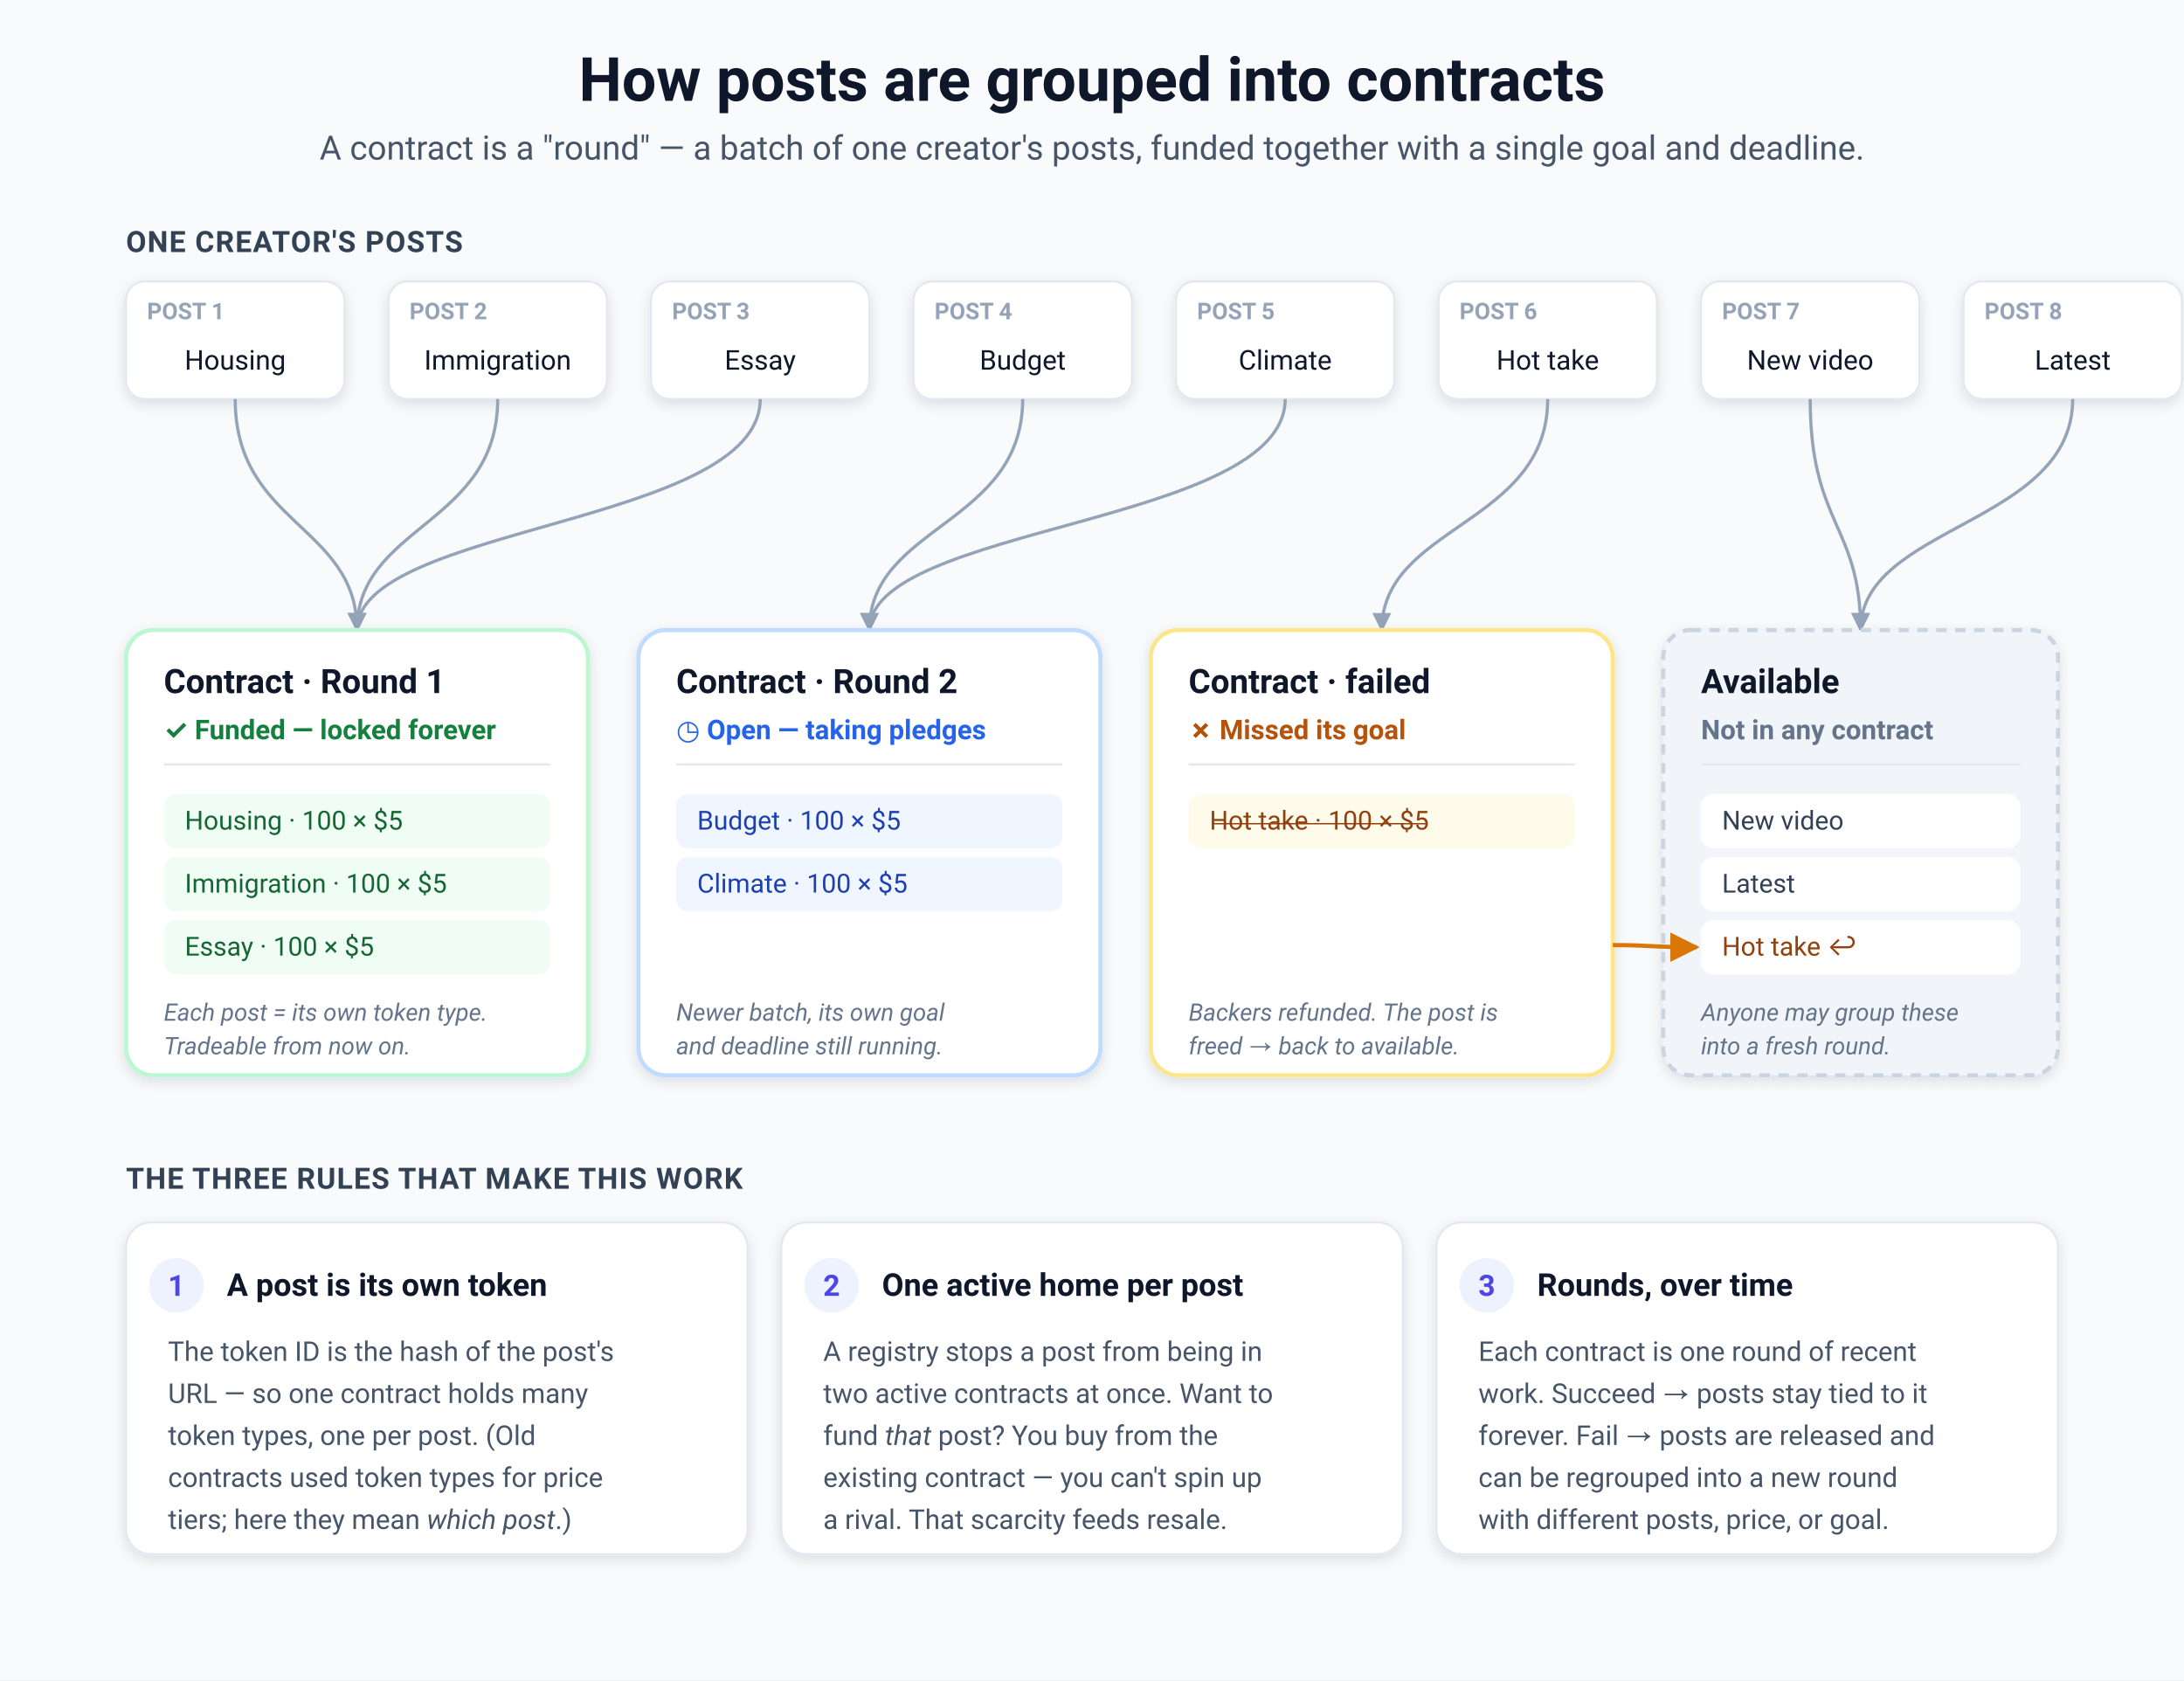
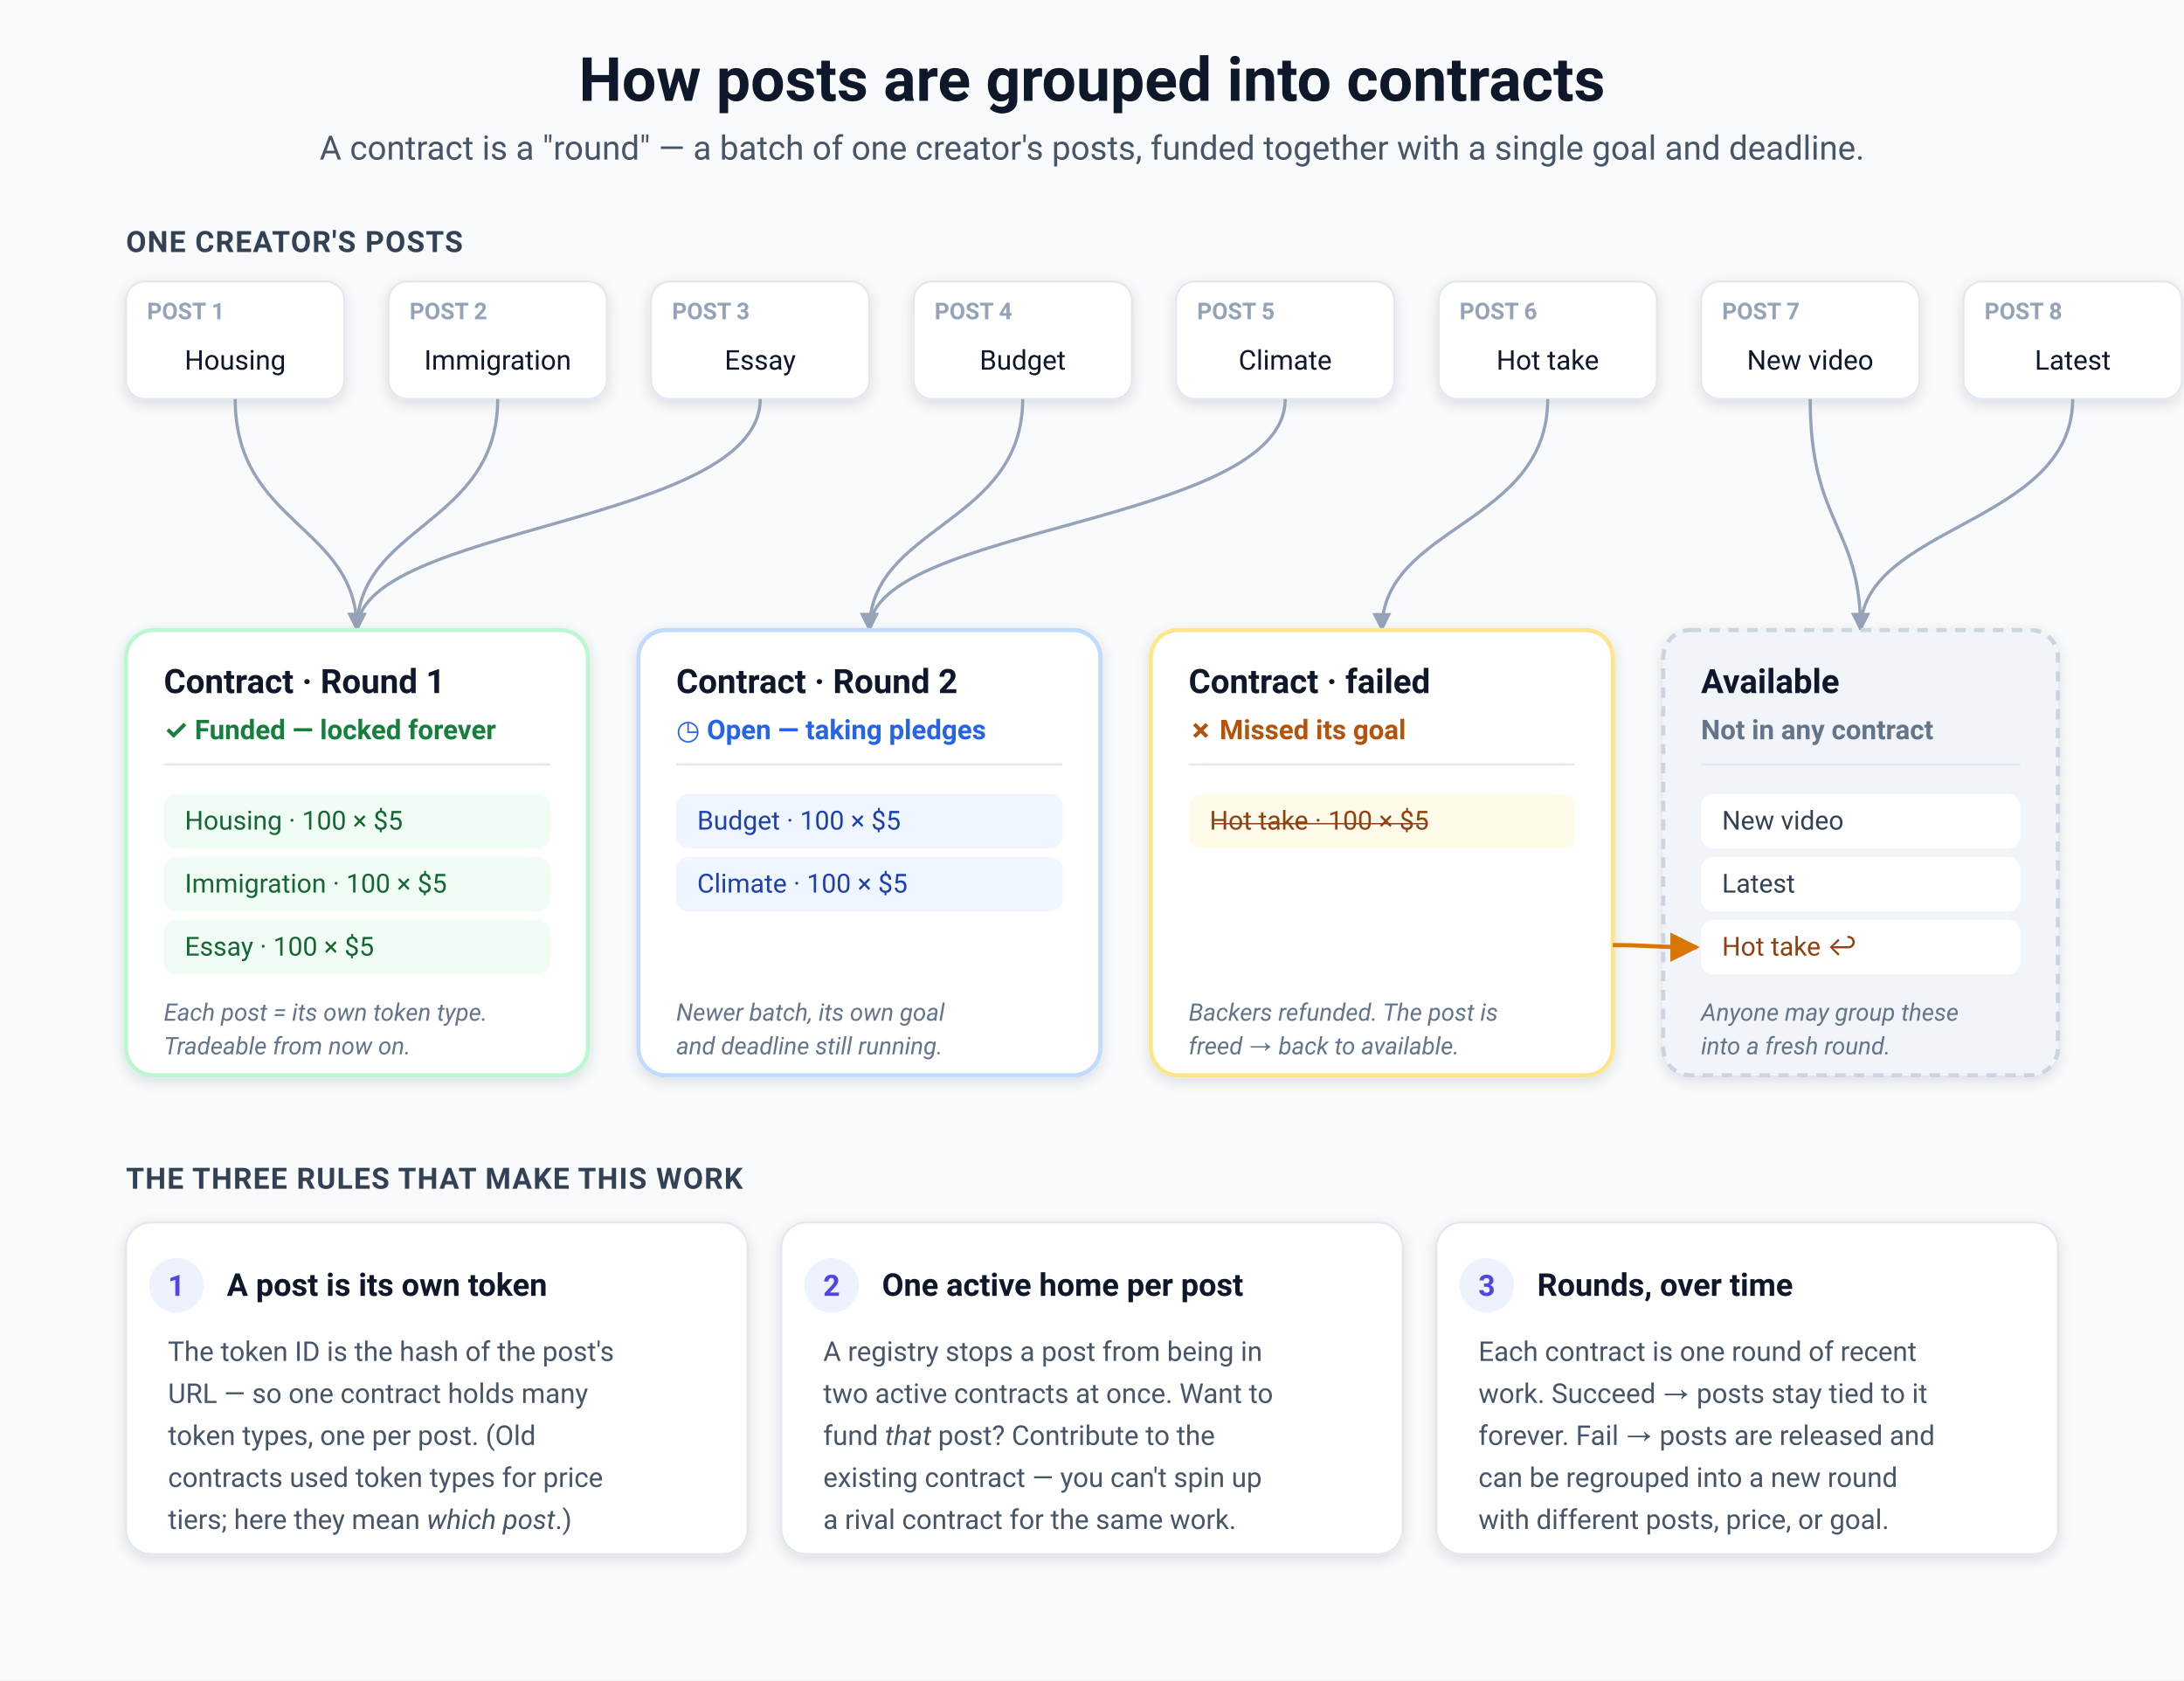
<svg xmlns="http://www.w3.org/2000/svg" viewBox="0 0 1040 800" font-family="-apple-system, BlinkMacSystemFont, 'Segoe UI', Roboto, Helvetica, Arial, sans-serif">
  <defs>
    <marker id="a" viewBox="0 0 10 10" refX="9" refY="5" markerWidth="6" markerHeight="6" orient="auto-start-reverse">
      <path d="M0,0 L10,5 L0,10 z" fill="#94a3b8" />
    </marker>
    <marker id="aRel" viewBox="0 0 10 10" refX="9" refY="5" markerWidth="7" markerHeight="7" orient="auto-start-reverse">
      <path d="M0,0 L10,5 L0,10 z" fill="#d97706" />
    </marker>
    <filter id="soft" x="-20%" y="-20%" width="140%" height="140%">
      <feDropShadow dx="0" dy="2" stdDeviation="3" flood-color="#0f172a" flood-opacity="0.12" />
    </filter>
  </defs>
  <rect width="1040" height="800" fill="#f8fafc" />
  <text x="520" y="48" text-anchor="middle" font-size="29" font-weight="700" fill="#0f172a">How posts are grouped into contracts</text>
  <text x="520" y="76" text-anchor="middle" font-size="16" fill="#475569">A contract is a "round" — a batch of one creator's posts, funded together with a single goal and deadline.</text>
  <text x="60" y="120" font-size="14" font-weight="700" fill="#334155" letter-spacing="0.5">ONE CREATOR'S POSTS</text>
  <g filter="url(#soft)">
    <rect x="60" y="134" width="104" height="56" rx="9" fill="#ffffff" stroke="#e2e8f0" />
  </g>
  <text x="70" y="152" font-size="11" font-weight="700" fill="#94a3b8">POST 1</text>
  <text x="112" y="176" text-anchor="middle" font-size="13" fill="#0f172a">Housing</text>
  <g filter="url(#soft)">
    <rect x="185" y="134" width="104" height="56" rx="9" fill="#ffffff" stroke="#e2e8f0" />
  </g>
  <text x="195" y="152" font-size="11" font-weight="700" fill="#94a3b8">POST 2</text>
  <text x="237" y="176" text-anchor="middle" font-size="13" fill="#0f172a">Immigration</text>
  <g filter="url(#soft)">
    <rect x="310" y="134" width="104" height="56" rx="9" fill="#ffffff" stroke="#e2e8f0" />
  </g>
  <text x="320" y="152" font-size="11" font-weight="700" fill="#94a3b8">POST 3</text>
  <text x="362" y="176" text-anchor="middle" font-size="13" fill="#0f172a">Essay</text>
  <g filter="url(#soft)">
    <rect x="435" y="134" width="104" height="56" rx="9" fill="#ffffff" stroke="#e2e8f0" />
  </g>
  <text x="445" y="152" font-size="11" font-weight="700" fill="#94a3b8">POST 4</text>
  <text x="487" y="176" text-anchor="middle" font-size="13" fill="#0f172a">Budget</text>
  <g filter="url(#soft)">
    <rect x="560" y="134" width="104" height="56" rx="9" fill="#ffffff" stroke="#e2e8f0" />
  </g>
  <text x="570" y="152" font-size="11" font-weight="700" fill="#94a3b8">POST 5</text>
  <text x="612" y="176" text-anchor="middle" font-size="13" fill="#0f172a">Climate</text>
  <g filter="url(#soft)">
    <rect x="685" y="134" width="104" height="56" rx="9" fill="#ffffff" stroke="#e2e8f0" />
  </g>
  <text x="695" y="152" font-size="11" font-weight="700" fill="#94a3b8">POST 6</text>
  <text x="737" y="176" text-anchor="middle" font-size="13" fill="#0f172a">Hot take</text>
  <g filter="url(#soft)">
    <rect x="810" y="134" width="104" height="56" rx="9" fill="#ffffff" stroke="#e2e8f0" />
  </g>
  <text x="820" y="152" font-size="11" font-weight="700" fill="#94a3b8">POST 7</text>
  <text x="862" y="176" text-anchor="middle" font-size="13" fill="#0f172a">New video</text>
  <g filter="url(#soft)">
    <rect x="935" y="134" width="104" height="56" rx="9" fill="#ffffff" stroke="#e2e8f0" />
  </g>
  <text x="945" y="152" font-size="11" font-weight="700" fill="#94a3b8">POST 8</text>
  <text x="987" y="176" text-anchor="middle" font-size="13" fill="#0f172a">Latest</text>
  <path d="M112,190 C112,250 170,250 170,300" fill="none" stroke="#94a3b8" stroke-width="1.5" marker-end="url(#a)" />
  <path d="M237,190 C237,250 170,250 170,300" fill="none" stroke="#94a3b8" stroke-width="1.5" marker-end="url(#a)" />
  <path d="M362,190 C362,250 170,250 170,300" fill="none" stroke="#94a3b8" stroke-width="1.5" marker-end="url(#a)" />
  <path d="M487,190 C487,250 414,250 414,300" fill="none" stroke="#94a3b8" stroke-width="1.5" marker-end="url(#a)" />
  <path d="M612,190 C612,250 414,250 414,300" fill="none" stroke="#94a3b8" stroke-width="1.5" marker-end="url(#a)" />
  <path d="M737,190 C737,250 658,250 658,300" fill="none" stroke="#94a3b8" stroke-width="1.5" marker-end="url(#a)" />
  <path d="M862,190 C862,250 886,250 886,300" fill="none" stroke="#94a3b8" stroke-width="1.5" marker-end="url(#a)" />
  <path d="M987,190 C987,250 886,250 886,300" fill="none" stroke="#94a3b8" stroke-width="1.5" marker-end="url(#a)" />
  <g filter="url(#soft)">
    <rect x="60" y="300" width="220" height="212" rx="13" fill="#ffffff" stroke="#bbf7d0" stroke-width="2" />
  </g>
  <text x="78" y="330" font-size="16" font-weight="700" fill="#0f172a">Contract · Round 1</text>
  <text x="78" y="352" font-size="13" font-weight="700" fill="#15803d">✓ Funded — locked forever</text>
  <line x1="78" y1="364" x2="262" y2="364" stroke="#e2e8f0" />
  <rect x="78" y="378" width="184" height="26" rx="6" fill="#f0fdf4" />
  <text x="88" y="395" font-size="12.5" fill="#166534">Housing · 100 × $5</text>
  <rect x="78" y="408" width="184" height="26" rx="6" fill="#f0fdf4" />
  <text x="88" y="425" font-size="12.5" fill="#166534">Immigration · 100 × $5</text>
  <rect x="78" y="438" width="184" height="26" rx="6" fill="#f0fdf4" />
  <text x="88" y="455" font-size="12.5" fill="#166534">Essay · 100 × $5</text>
  <text x="78" y="486" font-size="11.5" font-style="italic" fill="#64748b">Each post = its own token type.</text>
  <text x="78" y="502" font-size="11.5" font-style="italic" fill="#64748b">Tradeable from now on.</text>
  <g filter="url(#soft)">
    <rect x="304" y="300" width="220" height="212" rx="13" fill="#ffffff" stroke="#bfdbfe" stroke-width="2" />
  </g>
  <text x="322" y="330" font-size="16" font-weight="700" fill="#0f172a">Contract · Round 2</text>
  <text x="322" y="352" font-size="13" font-weight="700" fill="#2563eb">◷ Open — taking pledges</text>
  <line x1="322" y1="364" x2="506" y2="364" stroke="#e2e8f0" />
  <rect x="322" y="378" width="184" height="26" rx="6" fill="#eff6ff" />
  <text x="332" y="395" font-size="12.5" fill="#1e40af">Budget · 100 × $5</text>
  <rect x="322" y="408" width="184" height="26" rx="6" fill="#eff6ff" />
  <text x="332" y="425" font-size="12.5" fill="#1e40af">Climate · 100 × $5</text>
  <text x="322" y="486" font-size="11.5" font-style="italic" fill="#64748b">Newer batch, its own goal</text>
  <text x="322" y="502" font-size="11.5" font-style="italic" fill="#64748b">and deadline still running.</text>
  <g filter="url(#soft)">
    <rect x="548" y="300" width="220" height="212" rx="13" fill="#ffffff" stroke="#fde68a" stroke-width="2" />
  </g>
  <text x="566" y="330" font-size="16" font-weight="700" fill="#0f172a">Contract · failed</text>
  <text x="566" y="352" font-size="13" font-weight="700" fill="#b45309">✗ Missed its goal</text>
  <line x1="566" y1="364" x2="750" y2="364" stroke="#e2e8f0" />
  <rect x="566" y="378" width="184" height="26" rx="6" fill="#fffbeb" />
  <text x="576" y="395" font-size="12.5" fill="#92400e" text-decoration="line-through">Hot take · 100 × $5</text>
  <text x="566" y="486" font-size="11.5" font-style="italic" fill="#64748b">Backers refunded. The post is</text>
  <text x="566" y="502" font-size="11.5" font-style="italic" fill="#64748b">freed → back to available.</text>
  <g filter="url(#soft)">
    <rect x="792" y="300" width="188" height="212" rx="13" fill="#f1f5f9" stroke="#cbd5e1" stroke-width="2" stroke-dasharray="5 4" />
  </g>
  <text x="810" y="330" font-size="16" font-weight="700" fill="#0f172a">Available</text>
  <text x="810" y="352" font-size="13" font-weight="700" fill="#64748b">Not in any contract</text>
  <line x1="810" y1="364" x2="962" y2="364" stroke="#e2e8f0" />
  <rect x="810" y="378" width="152" height="26" rx="6" fill="#ffffff" />
  <text x="820" y="395" font-size="12.5" fill="#334155">New video</text>
  <rect x="810" y="408" width="152" height="26" rx="6" fill="#ffffff" />
  <text x="820" y="425" font-size="12.5" fill="#334155">Latest</text>
  <rect x="810" y="438" width="152" height="26" rx="6" fill="#ffffff" />
  <text x="820" y="455" font-size="12.5" fill="#92400e">Hot take ↩</text>
  <text x="810" y="486" font-size="11.5" font-style="italic" fill="#64748b">Anyone may group these</text>
  <text x="810" y="502" font-size="11.5" font-style="italic" fill="#64748b">into a fresh round.</text>
  <path d="M768,450 C786,450 786,451 808,451" fill="none" stroke="#d97706" stroke-width="2" marker-end="url(#aRel)" />
  <text x="60" y="566" font-size="14" font-weight="700" fill="#334155" letter-spacing="0.5">THE THREE RULES THAT MAKE THIS WORK</text>
  <g filter="url(#soft)">
    <rect x="60" y="582" width="296" height="158" rx="12" fill="#ffffff" stroke="#e2e8f0" />
  </g>
  <circle cx="84" cy="612" r="13" fill="#eef2ff" />
  <text x="84" y="617" text-anchor="middle" font-size="14" font-weight="700" fill="#4f46e5">1</text>
  <text x="108" y="617" font-size="15" font-weight="700" fill="#0f172a">A post is its own token</text>
  <text x="80" y="648" font-size="13" fill="#475569">The token ID is the hash of the post's</text>
  <text x="80" y="668" font-size="13" fill="#475569">URL — so one contract holds many</text>
  <text x="80" y="688" font-size="13" fill="#475569">token types, one per post. (Old</text>
  <text x="80" y="708" font-size="13" fill="#475569">contracts used token types for price</text>
  <text x="80" y="728" font-size="13" fill="#475569">tiers; here they mean <tspan font-style="italic">which post</tspan>.)</text>
  <g filter="url(#soft)">
    <rect x="372" y="582" width="296" height="158" rx="12" fill="#ffffff" stroke="#e2e8f0" />
  </g>
  <circle cx="396" cy="612" r="13" fill="#eef2ff" />
  <text x="396" y="617" text-anchor="middle" font-size="14" font-weight="700" fill="#4f46e5">2</text>
  <text x="420" y="617" font-size="15" font-weight="700" fill="#0f172a">One active home per post</text>
  <text x="392" y="648" font-size="13" fill="#475569">A registry stops a post from being in</text>
  <text x="392" y="668" font-size="13" fill="#475569">two active contracts at once. Want to</text>
-   <text x="392" y="688" font-size="13" fill="#475569">fund <tspan font-style="italic">that</tspan> post? You buy from the</text>
+   <text x="392" y="688" font-size="13" fill="#475569">fund <tspan font-style="italic">that</tspan> post? Contribute to the</text>
  <text x="392" y="708" font-size="13" fill="#475569">existing contract — you can't spin up</text>
-   <text x="392" y="728" font-size="13" fill="#475569">a rival. That scarcity feeds resale.</text>
+   <text x="392" y="728" font-size="13" fill="#475569">a rival contract for the same work.</text>
  <g filter="url(#soft)">
    <rect x="684" y="582" width="296" height="158" rx="12" fill="#ffffff" stroke="#e2e8f0" />
  </g>
  <circle cx="708" cy="612" r="13" fill="#eef2ff" />
  <text x="708" y="617" text-anchor="middle" font-size="14" font-weight="700" fill="#4f46e5">3</text>
  <text x="732" y="617" font-size="15" font-weight="700" fill="#0f172a">Rounds, over time</text>
  <text x="704" y="648" font-size="13" fill="#475569">Each contract is one round of recent</text>
  <text x="704" y="668" font-size="13" fill="#475569">work. Succeed → posts stay tied to it</text>
  <text x="704" y="688" font-size="13" fill="#475569">forever. Fail → posts are released and</text>
  <text x="704" y="708" font-size="13" fill="#475569">can be regrouped into a new round</text>
  <text x="704" y="728" font-size="13" fill="#475569">with different posts, price, or goal.</text>
</svg>
